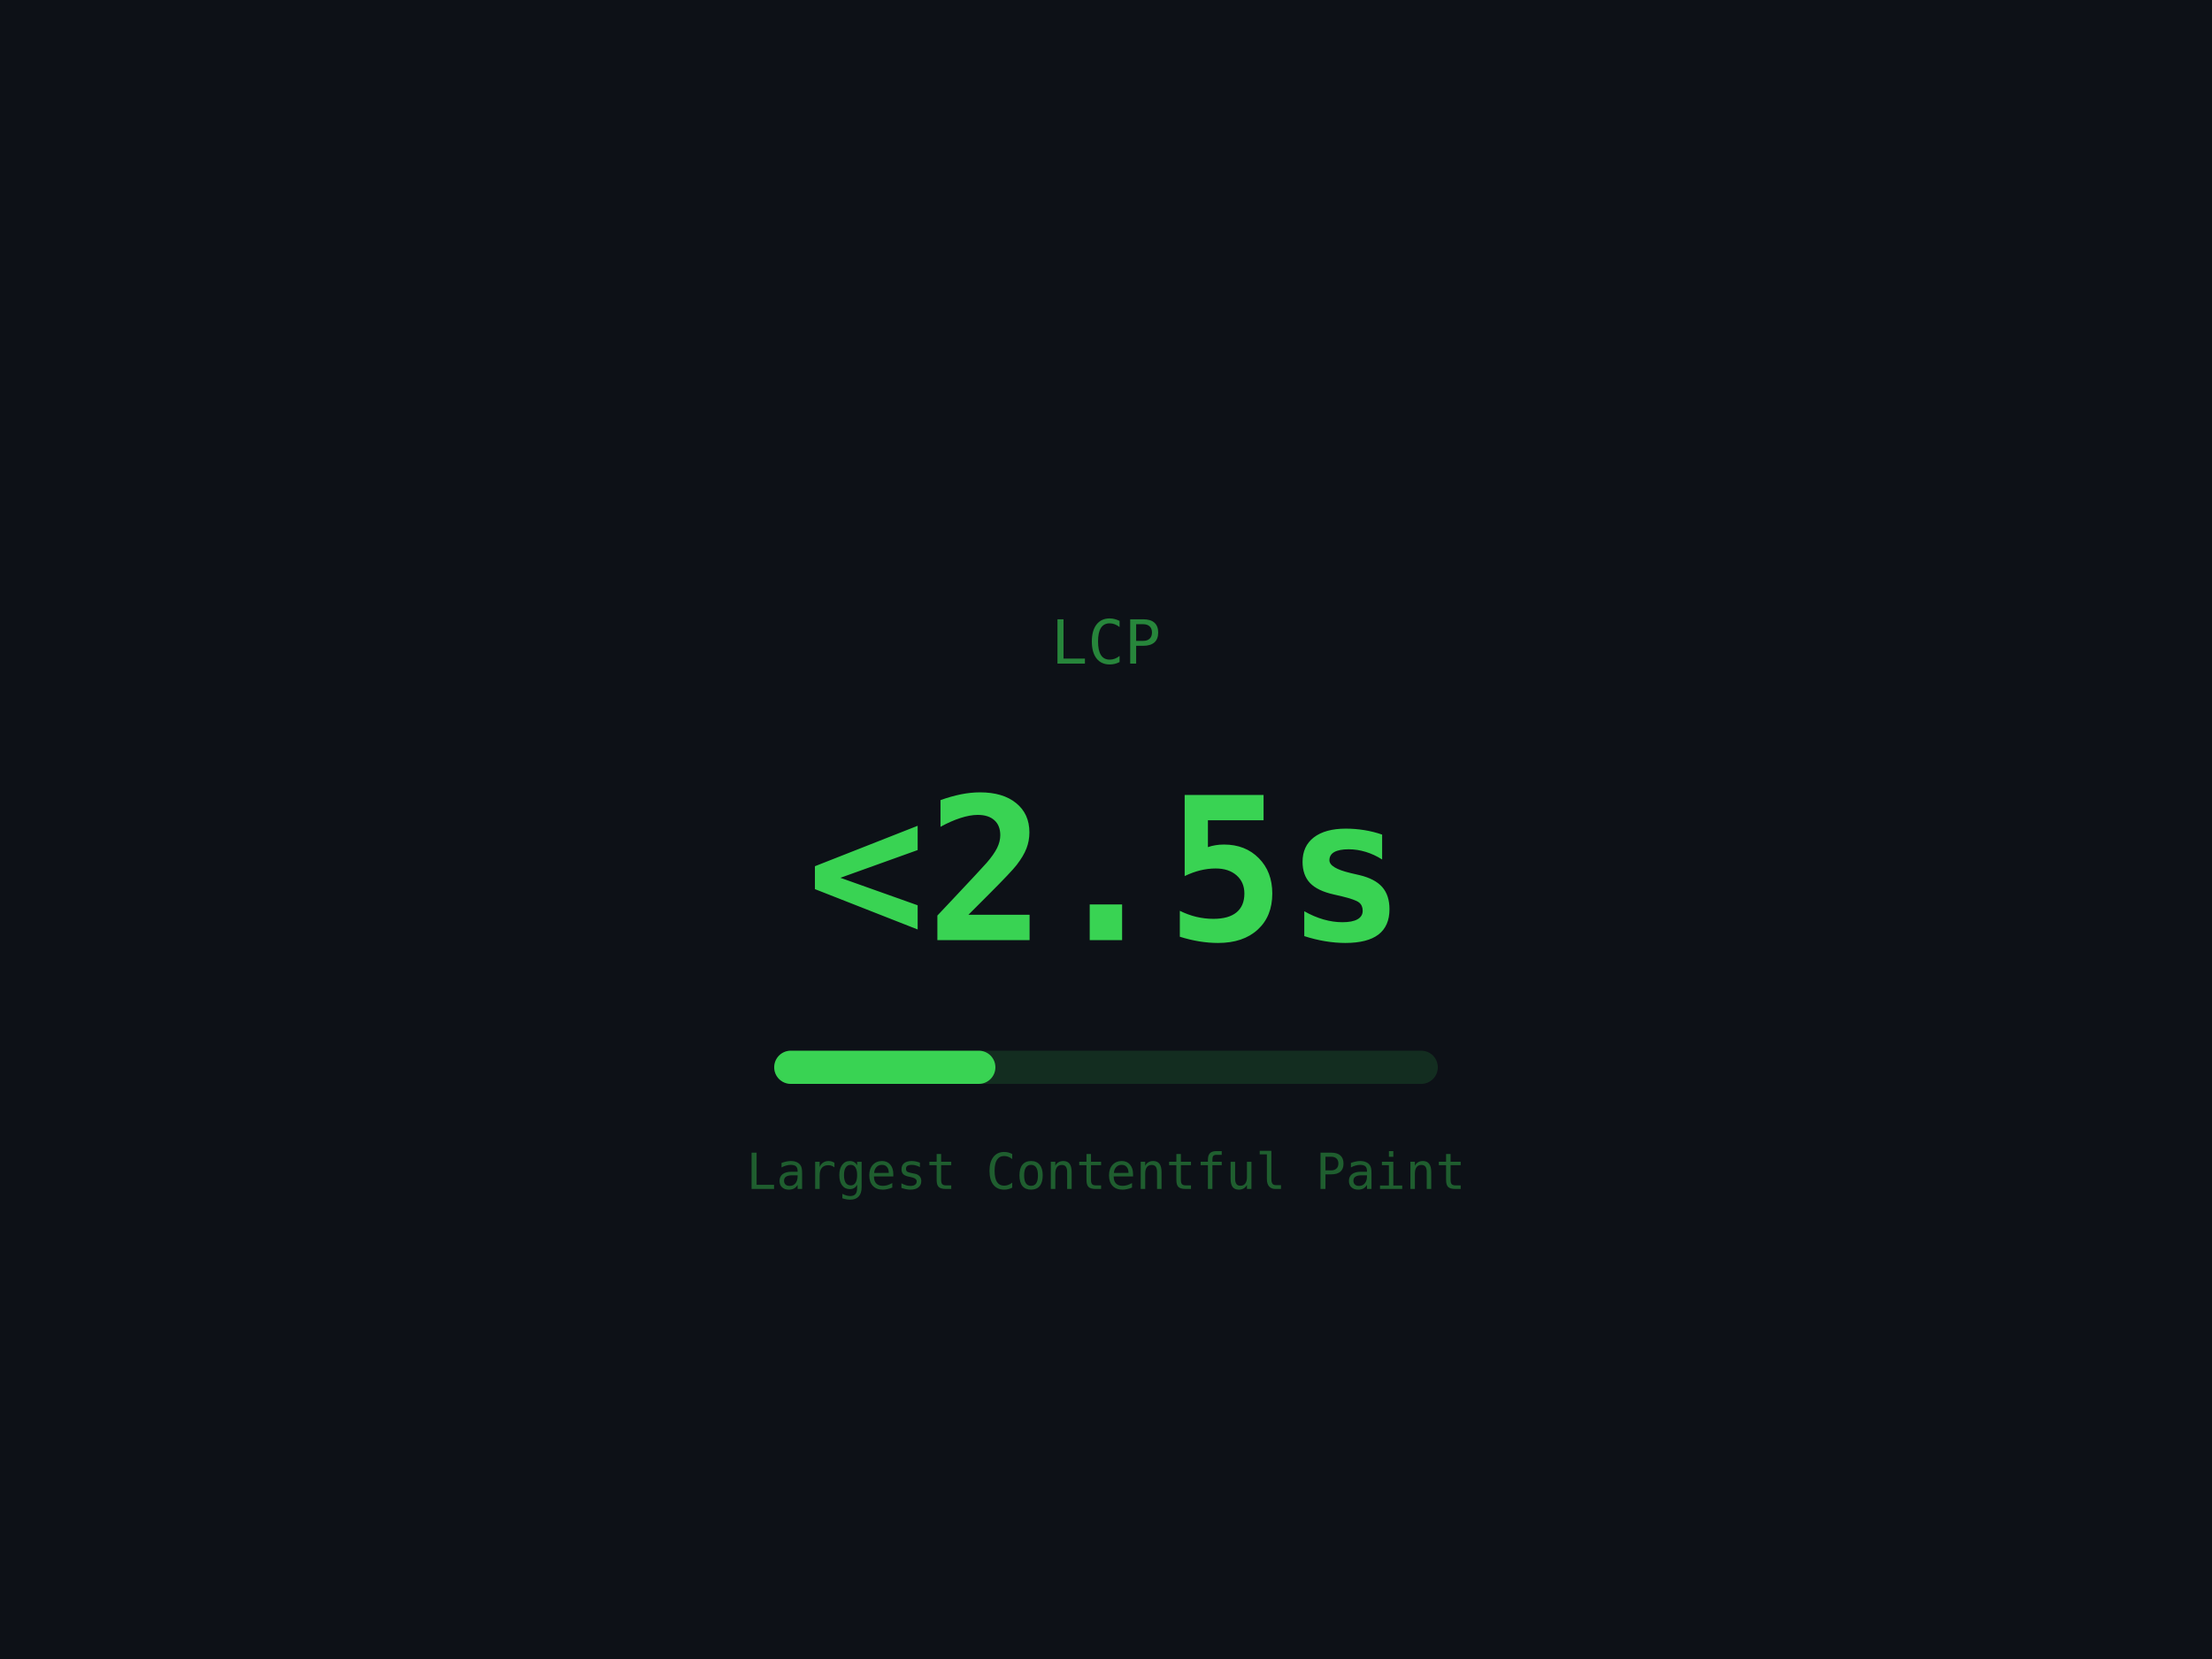
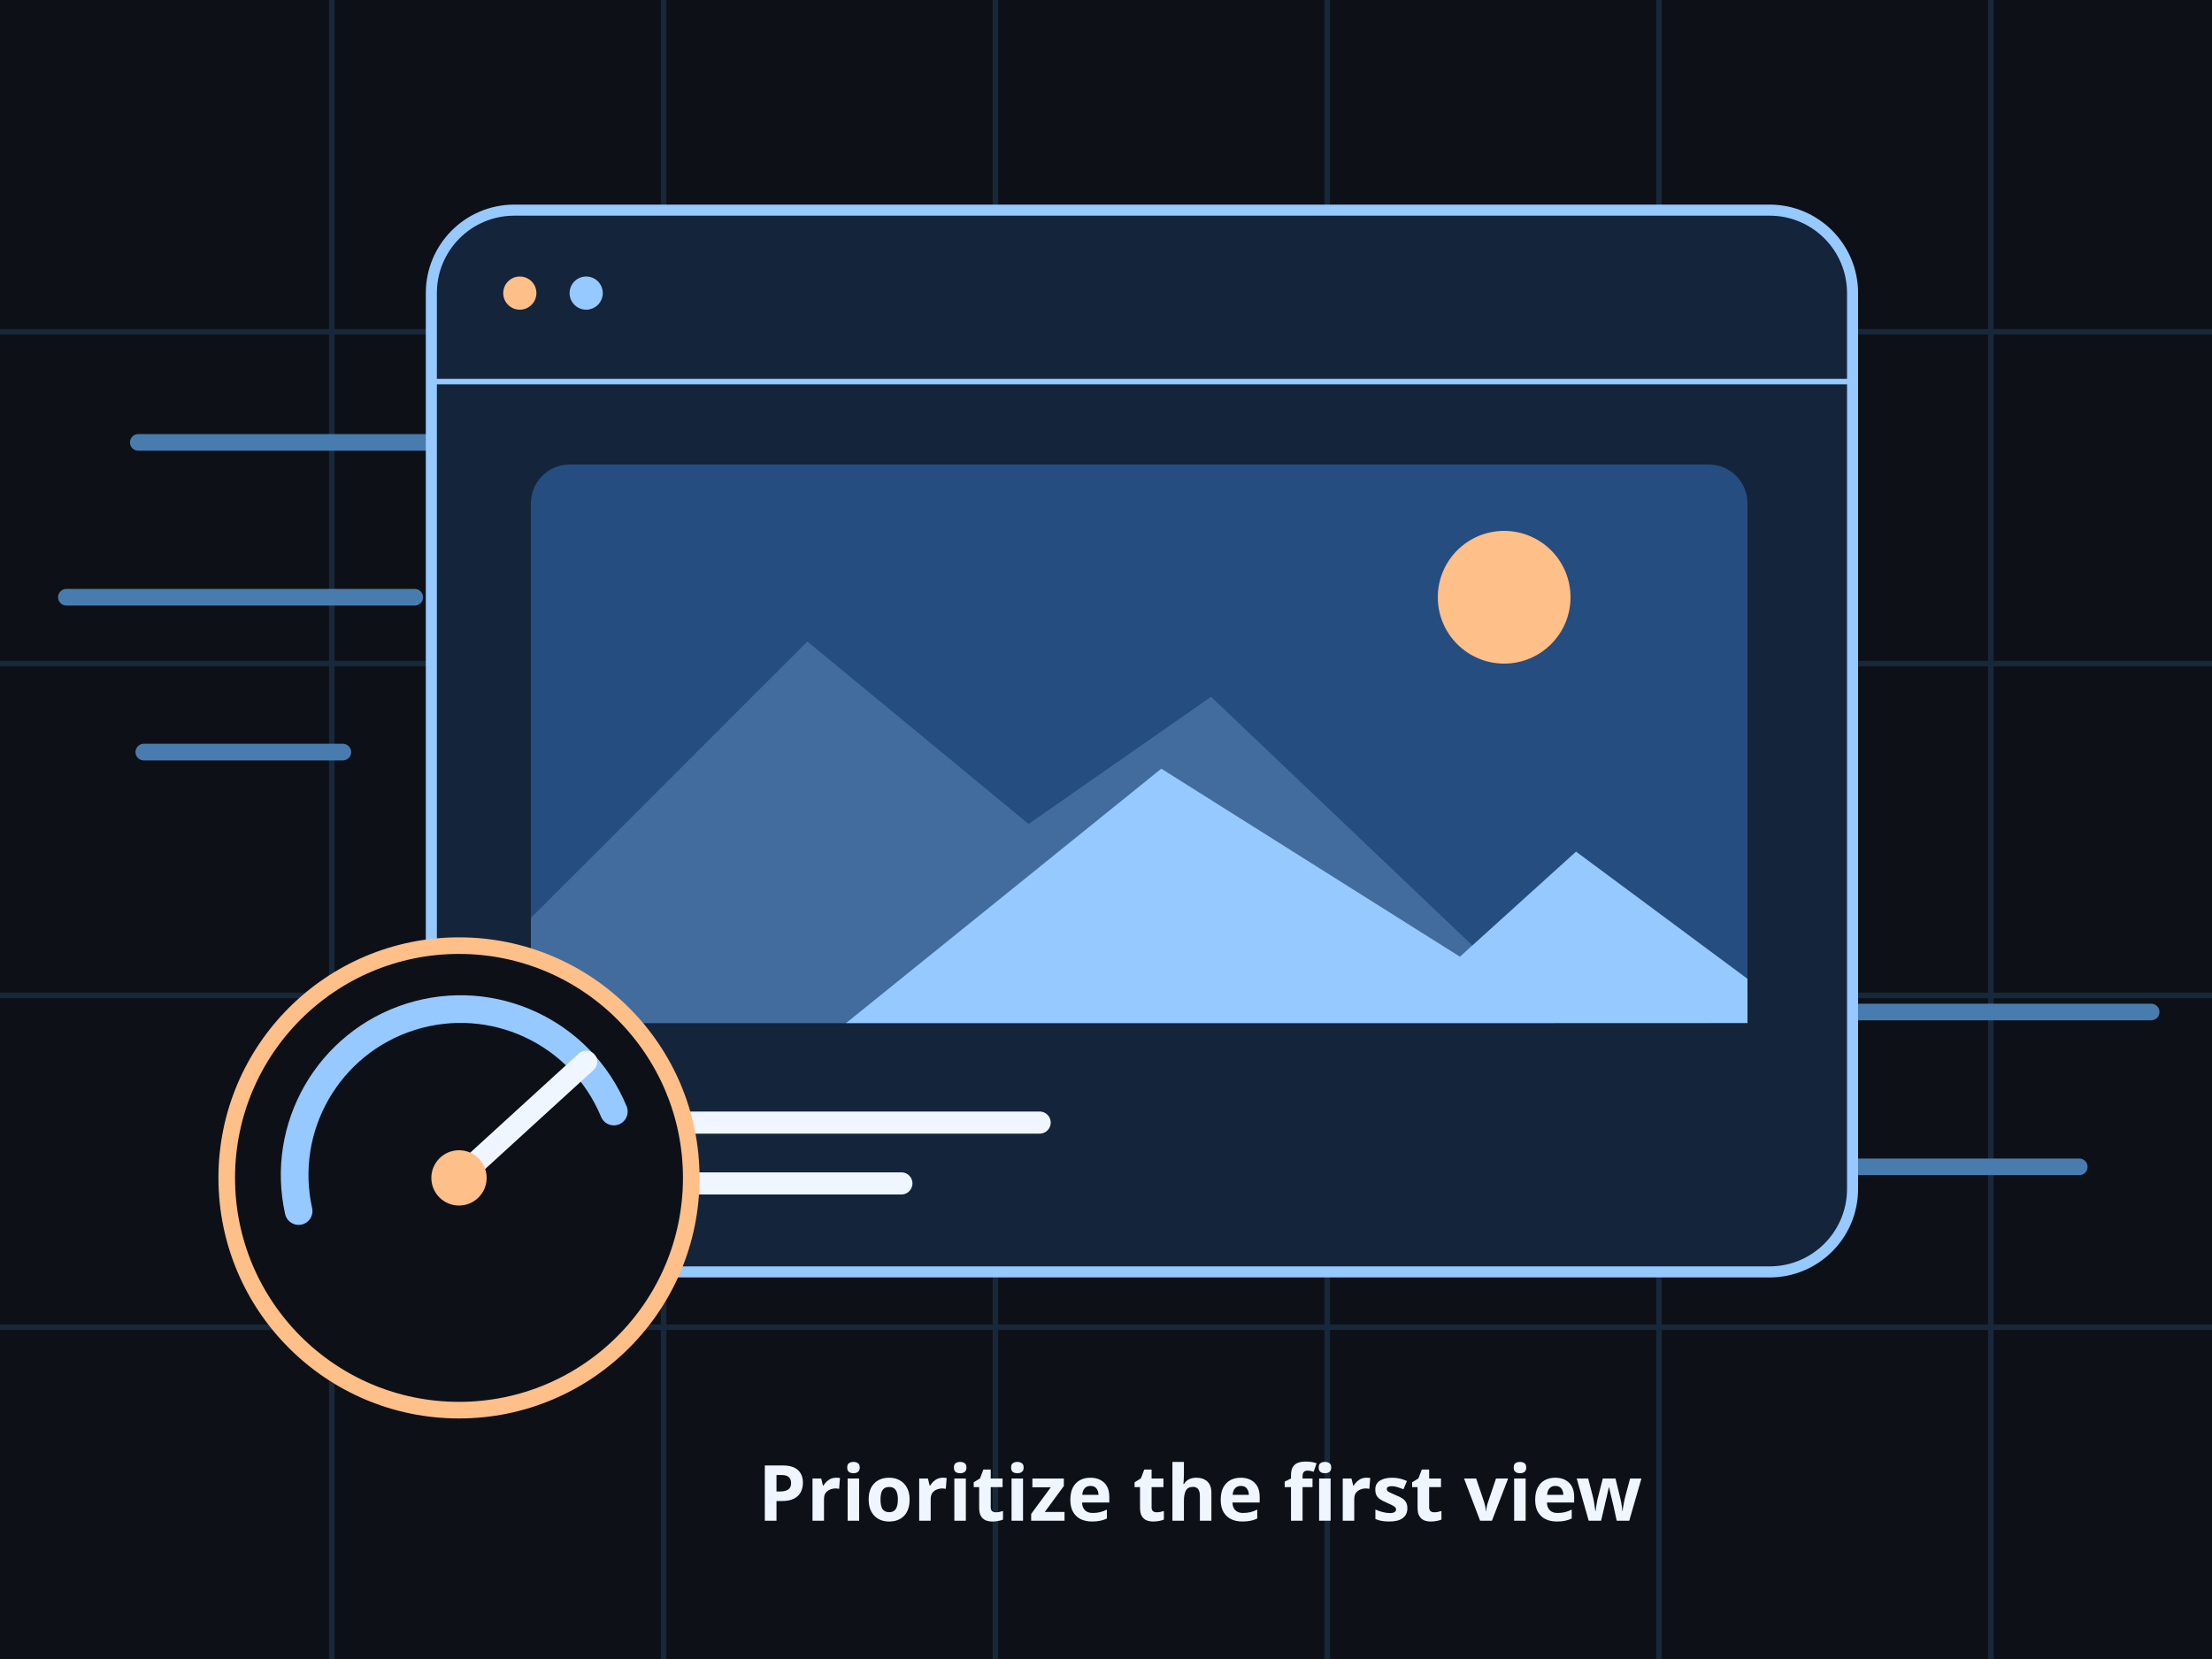
<svg xmlns="http://www.w3.org/2000/svg" width="400" height="300" viewBox="0 0 400 300" fill="none">
  <rect width="400" height="300" fill="#0d1117" />
-   <text x="200" y="120" font-family="monospace" font-size="11" fill="#39d353" text-anchor="middle" opacity="0.6">LCP</text>
-   <text x="200" y="170" font-family="monospace" font-size="36" fill="#39d353" text-anchor="middle" font-weight="bold">&lt;2.5s</text>
-   <rect x="140" y="190" width="120" height="6" rx="3" fill="#39d353" opacity="0.15" />
-   <rect x="140" y="190" width="40" height="6" rx="3" fill="#39d353" />
-   <text x="200" y="215" font-family="monospace" font-size="9" fill="#39d353" text-anchor="middle" opacity="0.4">Largest Contentful Paint</text>
+   <path d="M0 60H400M0 120H400M0 180H400M0 240H400M60 0V300M120 0V300M180 0V300M240 0V300M300 0V300M360 0V300" stroke="#18283b" />
+   <path d="M25 80H86M12 108H75M26 136H62M322 183H389M334 211H376" stroke="#497cae" stroke-width="3" stroke-linecap="round" />
+   <rect x="78" y="38" width="257" height="192" rx="15" fill="#14243b" stroke="#96c9ff" stroke-width="2" />
+   <path d="M78 69H335" stroke="#96c9ff" />
+   <circle cx="94" cy="53" r="3" fill="#ffbf88" />
+   <circle cx="106" cy="53" r="3" fill="#96c9ff" />
+   <rect x="96" y="84" width="220" height="101" rx="7" fill="#254d80" />
+   <circle cx="272" cy="108" r="12" fill="#ffbf88" />
+   <path d="M96 166L146 116L186 149L219 126L281 185H96Z" fill="#426b9e" />
+   <path d="M153 185L210 139L264 173L285 154L316 177V185Z" fill="#96c9ff" />
+   <path d="M99 203H188M99 214H163" stroke="#eff6ff" stroke-width="4" stroke-linecap="round" />
+   <circle cx="83" cy="213" r="42" fill="#0d1117" stroke="#ffbf88" stroke-width="3" />
+   <path d="M54 219A30 30 0 0 1 111 201" stroke="#96c9ff" stroke-width="5" stroke-linecap="round" />
+   <path d="M83 213L106 192" stroke="#eff6ff" stroke-width="4" stroke-linecap="round" />
+   <circle cx="83" cy="213" r="5" fill="#ffbf88" />
+   <text x="217" y="275" font-family="system-ui,sans-serif" font-size="14" font-weight="600" fill="#eff6ff" text-anchor="middle">Prioritize the first view</text>
</svg>
